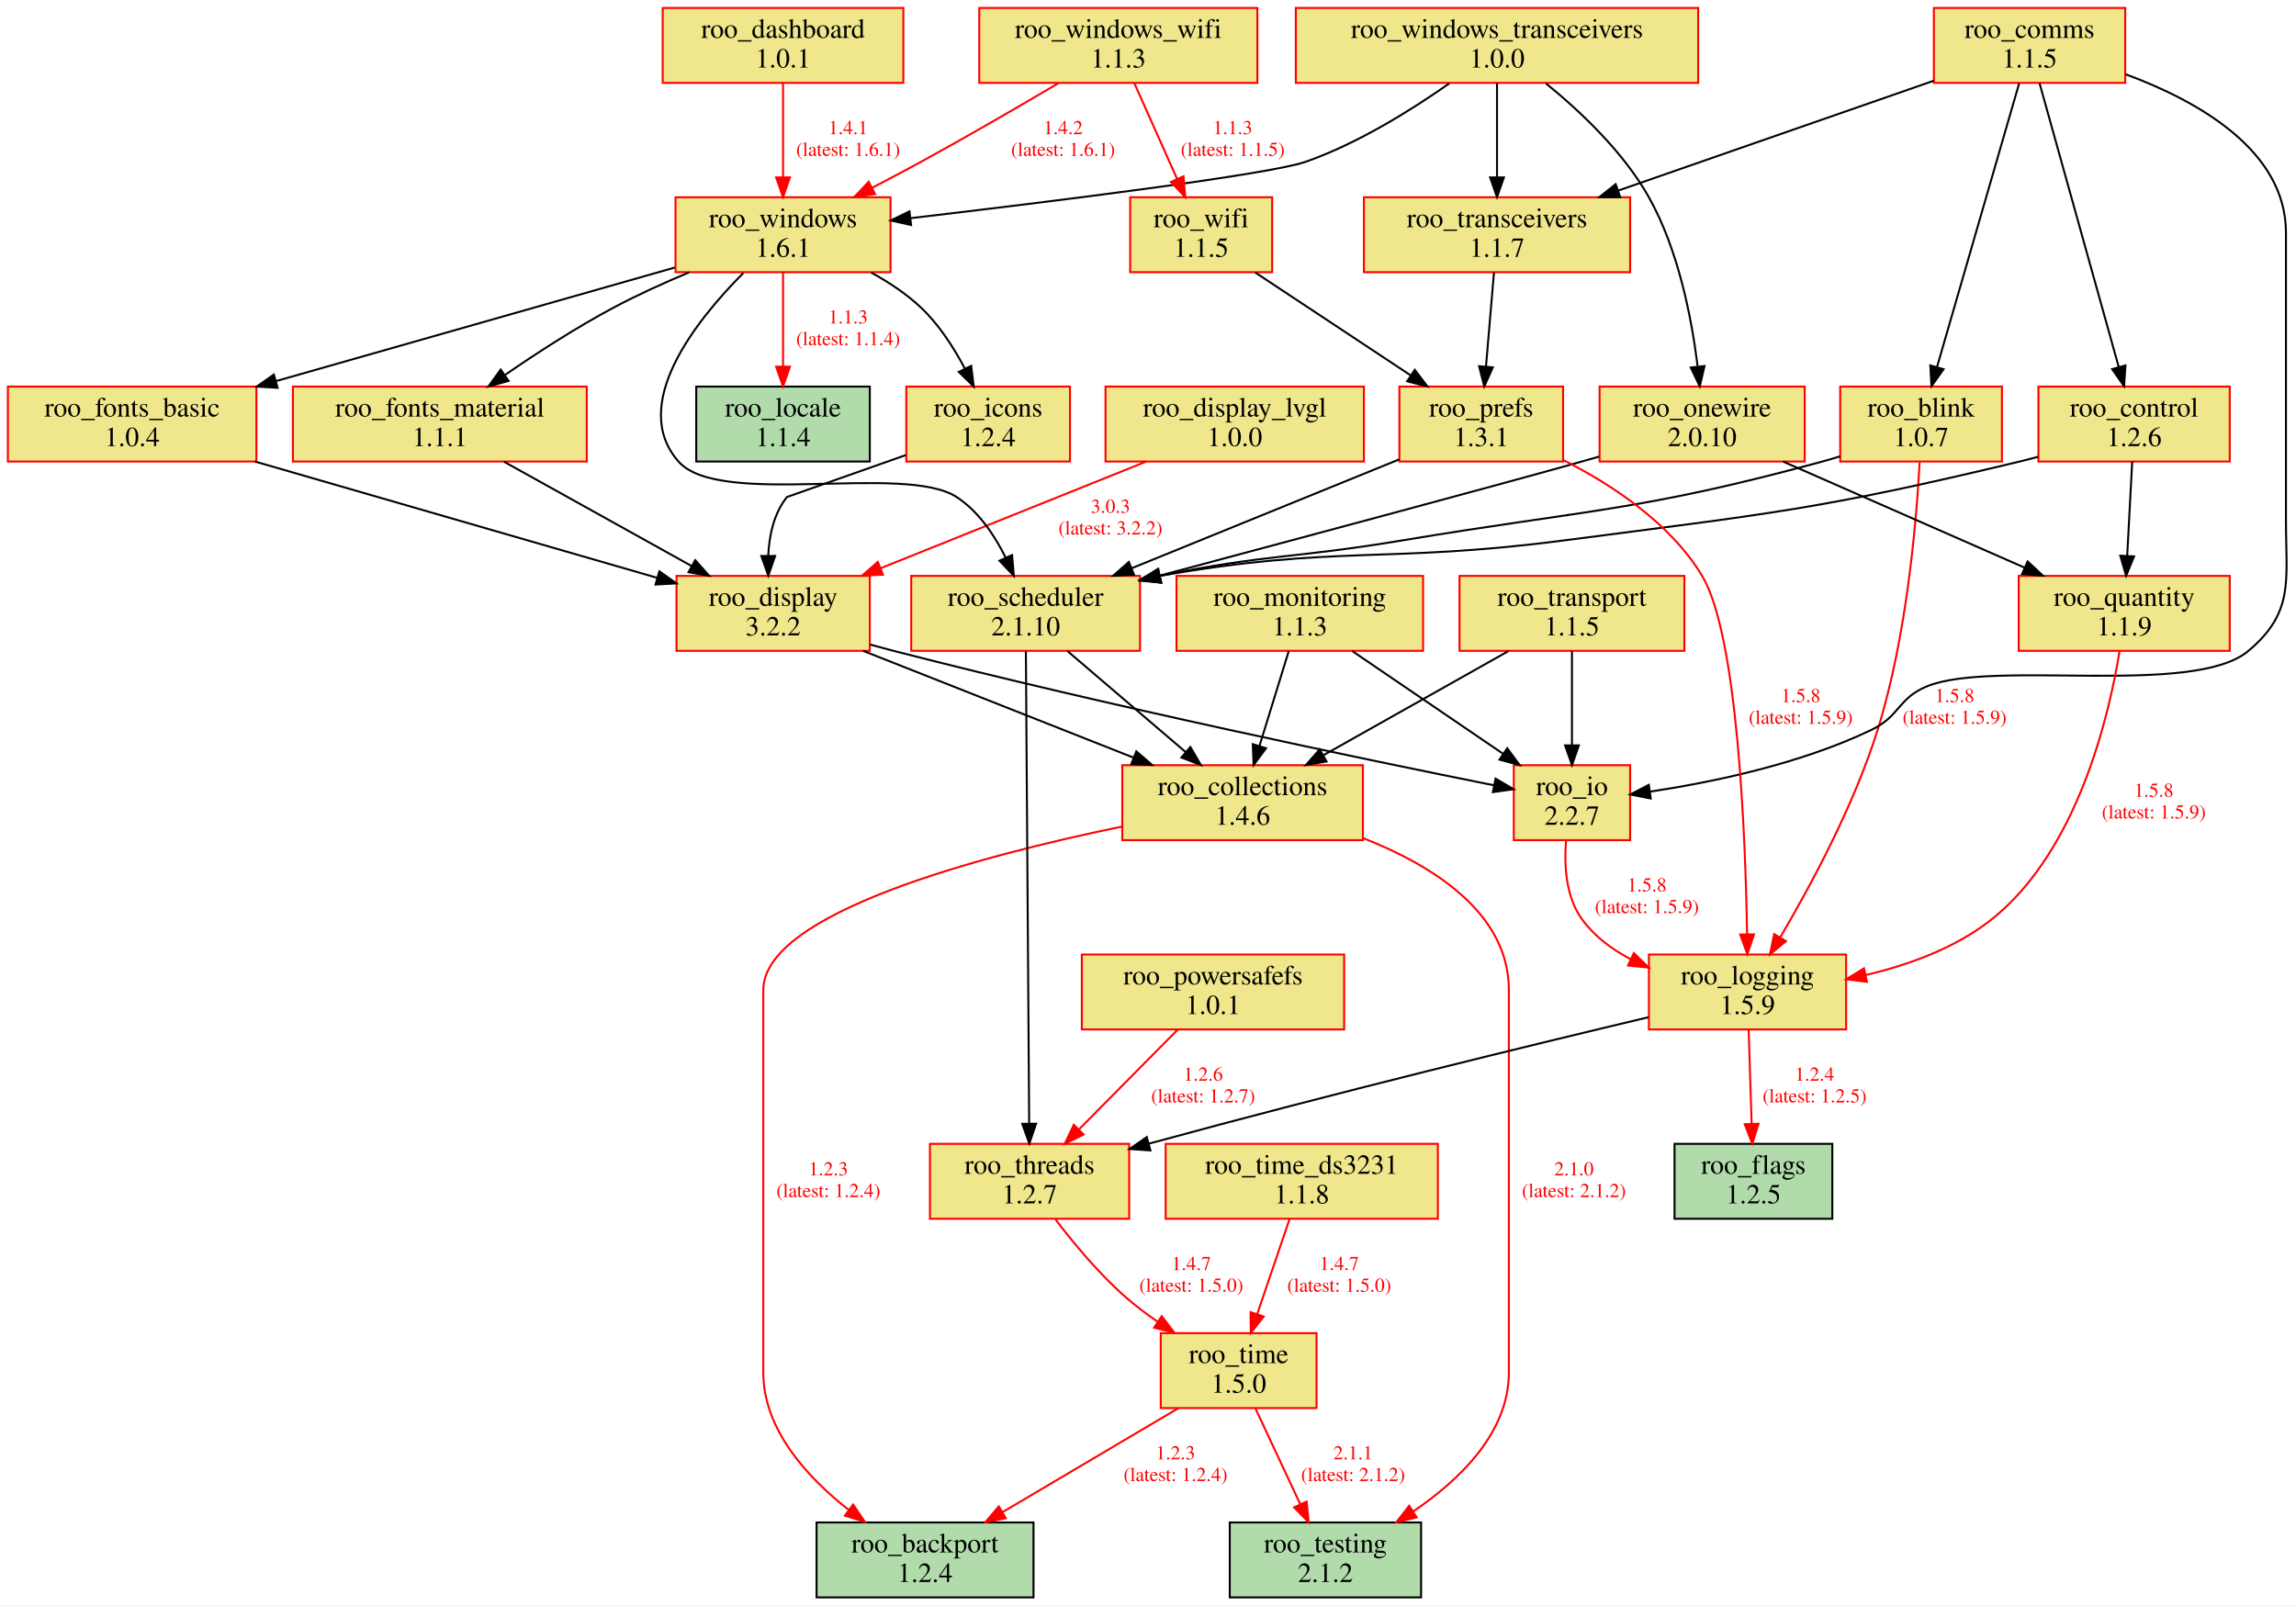
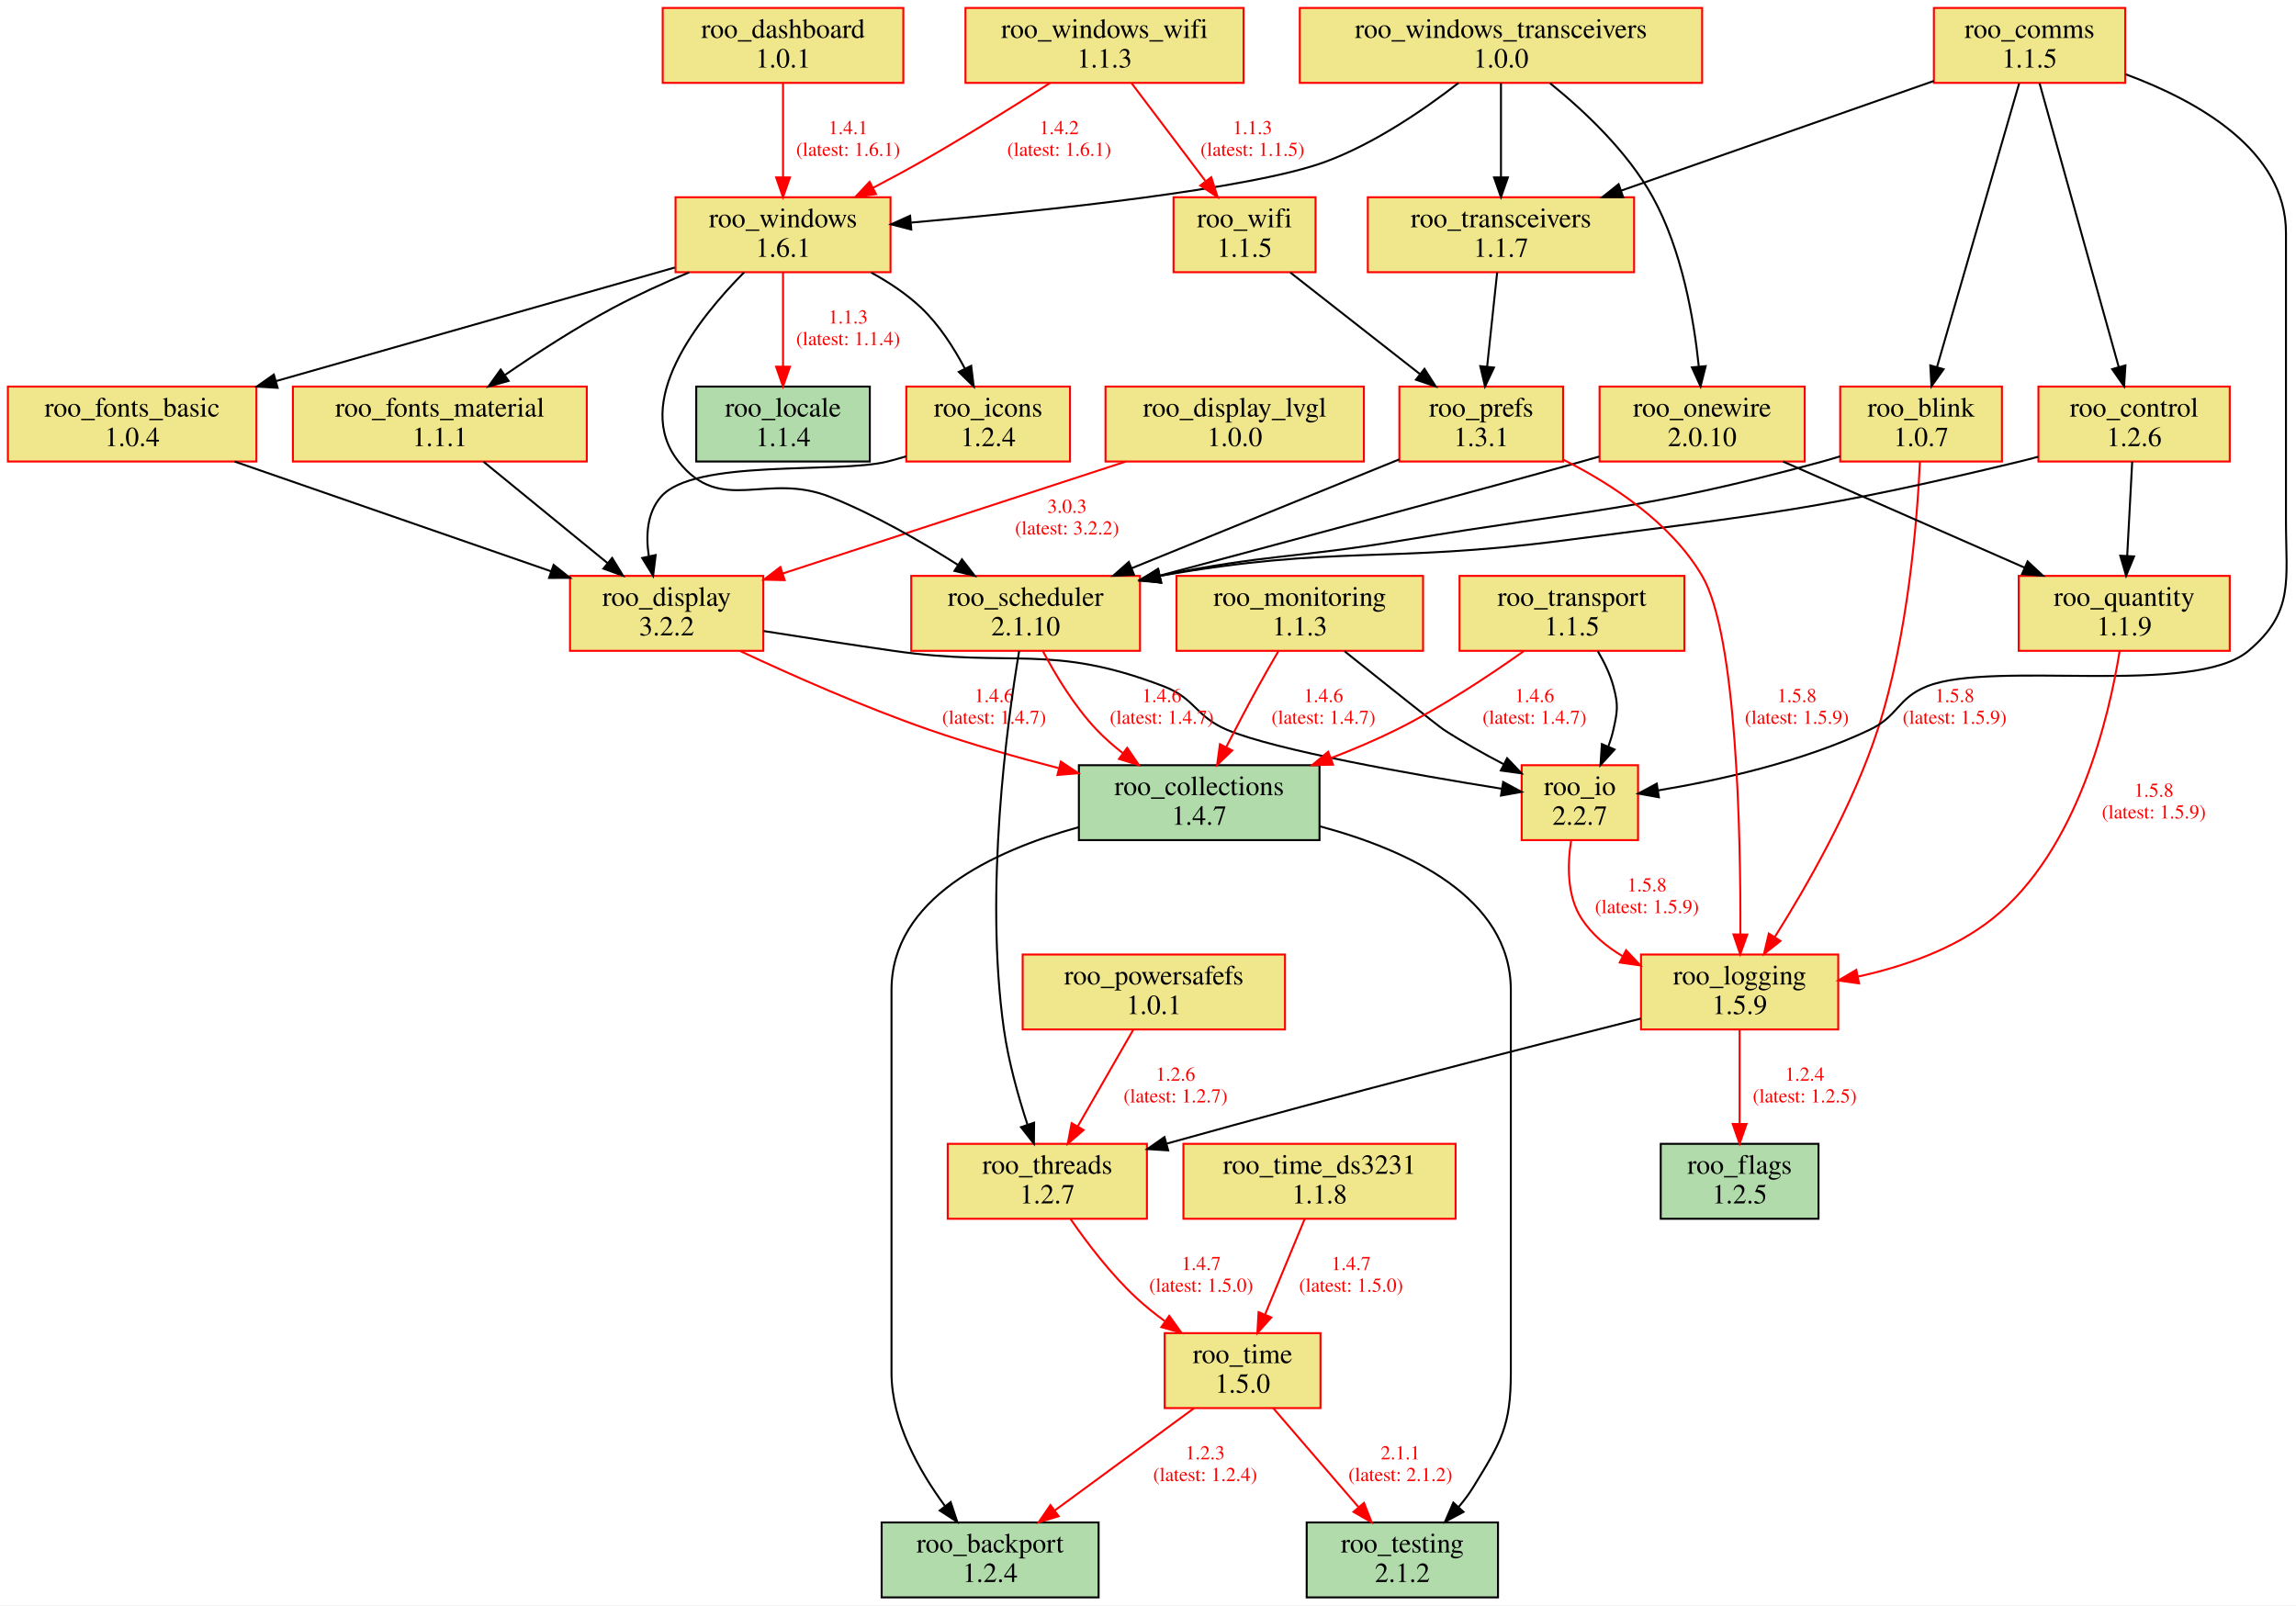
<svg xmlns="http://www.w3.org/2000/svg" width="1164pt" height="814pt" viewBox="0.00 0.00 1164.09 814.00">
  <g id="graph0" class="graph" transform="scale(1 1) rotate(0) translate(4 810)">
    <polygon fill="white" stroke="transparent" points="-4,4 -4,-810 1160.09,-810 1160.09,4 -4,4" />
    <g id="node1" class="node">
-       <polygon fill="#b1dbab" stroke="black" points="520,-38 410,-38 410,0 520,0 520,-38" />
-       <text text-anchor="middle" x="465" y="-22.8" font-family="Times,serif" font-size="14.00">roo_backport</text>
-       <text text-anchor="middle" x="465" y="-7.8" font-family="Times,serif" font-size="14.00">1.2.4</text>
+       <polygon fill="#b1dbab" stroke="black" points="553,-38 443,-38 443,0 553,0 553,-38" />
+       <text text-anchor="middle" x="498" y="-22.8" font-family="Times,serif" font-size="14.00">roo_backport</text>
+       <text text-anchor="middle" x="498" y="-7.8" font-family="Times,serif" font-size="14.00">1.2.4</text>
    </g>
    <g id="node2" class="node">
      <polygon fill="khaki" stroke="red" points="1011,-614 929,-614 929,-576 1011,-576 1011,-614" />
      <text text-anchor="middle" x="970" y="-598.8" font-family="Times,serif" font-size="14.00">roo_blink</text>
      <text text-anchor="middle" x="970" y="-583.8" font-family="Times,serif" font-size="14.00">1.0.7</text>
    </g>
    <g id="node15" class="node">
-       <polygon fill="khaki" stroke="red" points="932,-326 832,-326 832,-288 932,-288 932,-326" />
-       <text text-anchor="middle" x="882" y="-310.8" font-family="Times,serif" font-size="14.00">roo_logging</text>
-       <text text-anchor="middle" x="882" y="-295.8" font-family="Times,serif" font-size="14.00">1.5.9</text>
+       <polygon fill="khaki" stroke="red" points="928,-326 828,-326 828,-288 928,-288 928,-326" />
+       <text text-anchor="middle" x="878" y="-310.8" font-family="Times,serif" font-size="14.00">roo_logging</text>
+       <text text-anchor="middle" x="878" y="-295.8" font-family="Times,serif" font-size="14.00">1.5.9</text>
    </g>
    <g id="edge1" class="edge">
-       <path fill="none" stroke="red" d="M969.27,-575.56C967.7,-546.24 962.82,-487.43 948,-440 936.03,-401.66 913.97,-360.79 898.67,-334.85" />
-       <polygon fill="red" stroke="red" points="901.51,-332.78 893.37,-326.01 895.51,-336.38 901.51,-332.78" />
+       <path fill="none" stroke="red" d="M969.43,-576C968.07,-546.78 963.47,-487.51 948,-440 935.43,-401.39 912.06,-360.64 895.79,-334.81" />
+       <polygon fill="red" stroke="red" points="898.7,-332.86 890.37,-326.32 892.81,-336.63 898.7,-332.86" />
      <text text-anchor="middle" x="987" y="-454" font-family="Times,serif" font-size="10.00" fill="red">1.5.8</text>
      <text text-anchor="middle" x="987" y="-443" font-family="Times,serif" font-size="10.00" fill="red">(latest: 1.5.9)</text>
    </g>
    <g id="node21" class="node">
      <polygon fill="khaki" stroke="red" points="574,-518 458,-518 458,-480 574,-480 574,-518" />
      <text text-anchor="middle" x="516" y="-502.8" font-family="Times,serif" font-size="14.00">roo_scheduler</text>
      <text text-anchor="middle" x="516" y="-487.8" font-family="Times,serif" font-size="14.00">2.1.10</text>
    </g>
    <g id="edge2" class="edge">
      <path fill="none" stroke="black" d="M928.97,-578.64C925.95,-577.69 922.94,-576.8 920,-576 827.06,-550.72 802.01,-551.87 707,-536 652.51,-526.9 638.13,-529.09 584,-518 583.9,-517.98 583.8,-517.96 583.7,-517.94" />
      <polygon fill="black" stroke="black" points="584.65,-514.56 574.14,-515.85 583.16,-521.4 584.65,-514.56" />
    </g>
    <g id="node3" class="node">
-       <polygon fill="khaki" stroke="red" points="687,-422 565,-422 565,-384 687,-384 687,-422" />
-       <text text-anchor="middle" x="626" y="-406.8" font-family="Times,serif" font-size="14.00">roo_collections</text>
-       <text text-anchor="middle" x="626" y="-391.8" font-family="Times,serif" font-size="14.00">1.4.6</text>
+       <polygon fill="#b1dbab" stroke="black" points="665,-422 543,-422 543,-384 665,-384 665,-422" />
+       <text text-anchor="middle" x="604" y="-406.8" font-family="Times,serif" font-size="14.00">roo_collections</text>
+       <text text-anchor="middle" x="604" y="-391.8" font-family="Times,serif" font-size="14.00">1.4.7</text>
    </g>
    <g id="edge4" class="edge">
-       <path fill="none" stroke="red" d="M564.99,-390.91C493.01,-376.05 383,-346.96 383,-308 383,-308 383,-308 383,-114 383,-85.2 405.14,-60.95 426.4,-44.3" />
-       <polygon fill="red" stroke="red" points="428.54,-47.07 434.47,-38.29 424.36,-41.46 428.54,-47.07" />
-       <text text-anchor="middle" x="416" y="-214" font-family="Times,serif" font-size="10.00" fill="red">1.2.3</text>
-       <text text-anchor="middle" x="416" y="-203" font-family="Times,serif" font-size="10.00" fill="red">(latest: 1.2.4)</text>
+       <path fill="none" stroke="black" d="M542.79,-390.54C499.09,-378.41 448,-354.32 448,-308 448,-308 448,-308 448,-114 448,-89.06 461.89,-64.3 475.03,-46.45" />
+       <polygon fill="black" stroke="black" points="478,-48.33 481.35,-38.28 472.46,-44.05 478,-48.33" />
    </g>
    <g id="node22" class="node">
-       <polygon fill="#b1dbab" stroke="black" points="716.5,-38 619.5,-38 619.5,0 716.5,0 716.5,-38" />
-       <text text-anchor="middle" x="668" y="-22.8" font-family="Times,serif" font-size="14.00">roo_testing</text>
-       <text text-anchor="middle" x="668" y="-7.8" font-family="Times,serif" font-size="14.00">2.1.2</text>
+       <polygon fill="#b1dbab" stroke="black" points="755.5,-38 658.5,-38 658.5,0 755.5,0 755.5,-38" />
+       <text text-anchor="middle" x="707" y="-22.8" font-family="Times,serif" font-size="14.00">roo_testing</text>
+       <text text-anchor="middle" x="707" y="-7.8" font-family="Times,serif" font-size="14.00">2.1.2</text>
    </g>
    <g id="edge3" class="edge">
-       <path fill="none" stroke="red" d="M687.18,-385C722.9,-370.94 761,-346.84 761,-308 761,-308 761,-308 761,-114 761,-83.84 736.51,-59.88 712.67,-43.7" />
-       <polygon fill="red" stroke="red" points="714.26,-40.57 703.96,-38.1 710.47,-46.45 714.26,-40.57" />
-       <text text-anchor="middle" x="794" y="-214" font-family="Times,serif" font-size="10.00" fill="red">2.1.0</text>
-       <text text-anchor="middle" x="794" y="-203" font-family="Times,serif" font-size="10.00" fill="red">(latest: 2.1.2)</text>
+       <path fill="none" stroke="black" d="M665.09,-391.03C709.55,-379.11 762,-355.08 762,-308 762,-308 762,-308 762,-114 762,-86.87 757.2,-79.11 743,-56 740.87,-52.54 738.35,-49.16 735.64,-45.95" />
+       <polygon fill="black" stroke="black" points="738,-43.34 728.65,-38.35 732.85,-48.08 738,-43.34" />
    </g>
    <g id="node4" class="node">
      <polygon fill="khaki" stroke="red" points="1073.5,-806 976.5,-806 976.5,-768 1073.5,-768 1073.5,-806" />
      <text text-anchor="middle" x="1025" y="-790.8" font-family="Times,serif" font-size="14.00">roo_comms</text>
      <text text-anchor="middle" x="1025" y="-775.8" font-family="Times,serif" font-size="14.00">1.1.5</text>
    </g>
    <g id="edge5" class="edge">
      <path fill="none" stroke="black" d="M1019.73,-767.78C1010.08,-734.44 989.52,-663.43 978.09,-623.94" />
      <polygon fill="black" stroke="black" points="981.4,-622.8 975.26,-614.16 974.68,-624.74 981.4,-622.8" />
    </g>
    <g id="node5" class="node">
      <polygon fill="khaki" stroke="red" points="1126.5,-614 1029.5,-614 1029.5,-576 1126.5,-576 1126.5,-614" />
      <text text-anchor="middle" x="1078" y="-598.8" font-family="Times,serif" font-size="14.00">roo_control</text>
      <text text-anchor="middle" x="1078" y="-583.8" font-family="Times,serif" font-size="14.00">1.2.6</text>
    </g>
    <g id="edge6" class="edge">
      <path fill="none" stroke="black" d="M1030.08,-767.78C1039.38,-734.44 1059.19,-663.43 1070.21,-623.94" />
      <polygon fill="black" stroke="black" points="1073.62,-624.74 1072.93,-614.16 1066.88,-622.85 1073.62,-624.74" />
    </g>
    <g id="node13" class="node">
-       <polygon fill="khaki" stroke="red" points="822.5,-422 763.5,-422 763.5,-384 822.5,-384 822.5,-422" />
-       <text text-anchor="middle" x="793" y="-406.8" font-family="Times,serif" font-size="14.00">roo_io</text>
-       <text text-anchor="middle" x="793" y="-391.8" font-family="Times,serif" font-size="14.00">2.2.7</text>
+       <polygon fill="khaki" stroke="red" points="826.5,-422 767.5,-422 767.5,-384 826.5,-384 826.5,-422" />
+       <text text-anchor="middle" x="797" y="-406.8" font-family="Times,serif" font-size="14.00">roo_io</text>
+       <text text-anchor="middle" x="797" y="-391.8" font-family="Times,serif" font-size="14.00">2.2.7</text>
    </g>
    <g id="edge7" class="edge">
-       <path fill="none" stroke="black" d="M1073.78,-772.35C1110.67,-758.7 1155,-733.64 1155,-692 1155,-692 1155,-692 1155,-546 1155,-515.48 1159.34,-499.67 1136,-480 1108.13,-456.52 1006.73,-475.79 973,-462 958.35,-456.01 959.26,-446.87 945,-440 909.12,-422.7 864.37,-413.4 832.74,-408.62" />
-       <polygon fill="black" stroke="black" points="832.94,-405.11 822.55,-407.16 831.96,-412.04 832.94,-405.11" />
+       <path fill="none" stroke="black" d="M1073.78,-772.35C1110.67,-758.7 1155,-733.64 1155,-692 1155,-692 1155,-692 1155,-546 1155,-515.48 1159.34,-499.67 1136,-480 1108.13,-456.52 1006.85,-475.5 973,-462 957.97,-456.01 958.61,-446.96 944,-440 909.73,-423.67 867.33,-414.31 836.88,-409.25" />
+       <polygon fill="black" stroke="black" points="837.07,-405.74 826.64,-407.63 835.98,-412.65 837.07,-405.74" />
    </g>
    <g id="node26" class="node">
-       <polygon fill="khaki" stroke="red" points="822.5,-710 687.5,-710 687.5,-672 822.5,-672 822.5,-710" />
-       <text text-anchor="middle" x="755" y="-694.8" font-family="Times,serif" font-size="14.00">roo_transceivers</text>
-       <text text-anchor="middle" x="755" y="-679.8" font-family="Times,serif" font-size="14.00">1.1.7</text>
+       <polygon fill="khaki" stroke="red" points="824.5,-710 689.5,-710 689.5,-672 824.5,-672 824.5,-710" />
+       <text text-anchor="middle" x="757" y="-694.8" font-family="Times,serif" font-size="14.00">roo_transceivers</text>
+       <text text-anchor="middle" x="757" y="-679.8" font-family="Times,serif" font-size="14.00">1.1.7</text>
    </g>
    <g id="edge8" class="edge">
-       <path fill="none" stroke="black" d="M976.42,-769.09C931.68,-753.51 865.08,-730.33 816.62,-713.45" />
-       <polygon fill="black" stroke="black" points="817.47,-710.04 806.87,-710.06 815.17,-716.65 817.47,-710.04" />
+       <path fill="none" stroke="black" d="M976.47,-768.98C932.01,-753.39 866.03,-730.24 818.02,-713.4" />
+       <polygon fill="black" stroke="black" points="818.96,-710.02 808.37,-710.02 816.65,-716.63 818.96,-710.02" />
    </g>
    <g id="node20" class="node">
      <polygon fill="khaki" stroke="red" points="1126.5,-518 1019.5,-518 1019.5,-480 1126.5,-480 1126.5,-518" />
      <text text-anchor="middle" x="1073" y="-502.8" font-family="Times,serif" font-size="14.00">roo_quantity</text>
      <text text-anchor="middle" x="1073" y="-487.8" font-family="Times,serif" font-size="14.00">1.1.9</text>
    </g>
    <g id="edge9" class="edge">
      <path fill="none" stroke="black" d="M1077.04,-575.88C1076.32,-562.35 1075.32,-543.62 1074.5,-528.15" />
      <polygon fill="black" stroke="black" points="1077.99,-527.87 1073.96,-518.07 1071,-528.24 1077.99,-527.87" />
    </g>
    <g id="edge10" class="edge">
      <path fill="none" stroke="black" d="M1029.39,-578.41C1026.23,-577.55 1023.08,-576.74 1020,-576 918.7,-551.62 892.32,-549.46 789,-536 698.3,-524.19 674.09,-533.76 584,-518 583.9,-517.98 583.8,-517.96 583.7,-517.95" />
      <polygon fill="black" stroke="black" points="584.58,-514.55 574.09,-516.08 583.24,-521.42 584.58,-514.55" />
    </g>
    <g id="node6" class="node">
      <polygon fill="khaki" stroke="red" points="454,-806 332,-806 332,-768 454,-768 454,-806" />
      <text text-anchor="middle" x="393" y="-790.8" font-family="Times,serif" font-size="14.00">roo_dashboard</text>
      <text text-anchor="middle" x="393" y="-775.8" font-family="Times,serif" font-size="14.00">1.0.1</text>
    </g>
    <g id="node29" class="node">
      <polygon fill="khaki" stroke="red" points="447.5,-710 338.5,-710 338.5,-672 447.5,-672 447.5,-710" />
      <text text-anchor="middle" x="393" y="-694.8" font-family="Times,serif" font-size="14.00">roo_windows</text>
      <text text-anchor="middle" x="393" y="-679.8" font-family="Times,serif" font-size="14.00">1.6.1</text>
    </g>
    <g id="edge11" class="edge">
      <path fill="none" stroke="red" d="M393,-767.88C393,-754.35 393,-735.62 393,-720.15" />
      <polygon fill="red" stroke="red" points="396.5,-720.07 393,-710.07 389.5,-720.07 396.5,-720.07" />
      <text text-anchor="middle" x="426" y="-742" font-family="Times,serif" font-size="10.00" fill="red">1.4.1</text>
      <text text-anchor="middle" x="426" y="-731" font-family="Times,serif" font-size="10.00" fill="red">(latest: 1.6.1)</text>
    </g>
    <g id="node7" class="node">
-       <polygon fill="khaki" stroke="red" points="437,-518 339,-518 339,-480 437,-480 437,-518" />
-       <text text-anchor="middle" x="388" y="-502.8" font-family="Times,serif" font-size="14.00">roo_display</text>
-       <text text-anchor="middle" x="388" y="-487.8" font-family="Times,serif" font-size="14.00">3.2.2</text>
+       <polygon fill="khaki" stroke="red" points="383,-518 285,-518 285,-480 383,-480 383,-518" />
+       <text text-anchor="middle" x="334" y="-502.8" font-family="Times,serif" font-size="14.00">roo_display</text>
+       <text text-anchor="middle" x="334" y="-487.8" font-family="Times,serif" font-size="14.00">3.2.2</text>
    </g>
    <g id="edge12" class="edge">
-       <path fill="none" stroke="black" d="M433.61,-479.99C472.68,-464.56 529.06,-442.29 570.7,-425.84" />
-       <polygon fill="black" stroke="black" points="572.13,-429.04 580.14,-422.11 569.56,-422.53 572.13,-429.04" />
+       <path fill="none" stroke="red" d="M371.22,-479.92C397.55,-467.59 433.92,-451.48 467,-440 488.06,-432.69 511.38,-426.04 532.72,-420.51" />
+       <polygon fill="red" stroke="red" points="533.87,-423.83 542.7,-417.96 532.14,-417.04 533.87,-423.83" />
+       <text text-anchor="middle" x="500" y="-454" font-family="Times,serif" font-size="10.00" fill="red">1.4.6</text>
+       <text text-anchor="middle" x="500" y="-443" font-family="Times,serif" font-size="10.00" fill="red">(latest: 1.4.7)</text>
    </g>
    <g id="edge13" class="edge">
-       <path fill="none" stroke="black" d="M437.19,-483.17C441.18,-482.06 445.15,-480.99 449,-480 558.4,-451.81 689.03,-424.73 753.29,-411.84" />
-       <polygon fill="black" stroke="black" points="754.27,-415.21 763.39,-409.82 752.89,-408.35 754.27,-415.21" />
+       <path fill="none" stroke="black" d="M383.21,-490.03C403.55,-486.8 427.4,-483.11 449,-480 509.79,-471.25 528.67,-484 586,-462 602.11,-455.82 602.11,-446.73 618,-440 642.64,-429.57 712.65,-417.24 757.46,-410.05" />
+       <polygon fill="black" stroke="black" points="758.11,-413.49 767.44,-408.47 757.01,-406.58 758.11,-413.49" />
    </g>
    <g id="node8" class="node">
      <polygon fill="khaki" stroke="red" points="687.5,-614 556.5,-614 556.5,-576 687.5,-576 687.5,-614" />
      <text text-anchor="middle" x="622" y="-598.8" font-family="Times,serif" font-size="14.00">roo_display_lvgl</text>
      <text text-anchor="middle" x="622" y="-583.8" font-family="Times,serif" font-size="14.00">1.0.0</text>
    </g>
    <g id="edge14" class="edge">
-       <path fill="none" stroke="red" d="M577.16,-575.99C538.75,-560.56 483.31,-538.29 442.37,-521.84" />
-       <polygon fill="red" stroke="red" points="443.67,-518.59 433.09,-518.11 441.06,-525.09 443.67,-518.59" />
-       <text text-anchor="middle" x="559" y="-550" font-family="Times,serif" font-size="10.00" fill="red">3.0.3</text>
-       <text text-anchor="middle" x="559" y="-539" font-family="Times,serif" font-size="10.00" fill="red">(latest: 3.2.2)</text>
+       <path fill="none" stroke="red" d="M566.81,-575.99C516.94,-559.71 443.76,-535.82 392.8,-519.19" />
+       <polygon fill="red" stroke="red" points="393.83,-515.85 383.24,-516.07 391.66,-522.5 393.83,-515.85" />
+       <text text-anchor="middle" x="537" y="-550" font-family="Times,serif" font-size="10.00" fill="red">3.0.3</text>
+       <text text-anchor="middle" x="537" y="-539" font-family="Times,serif" font-size="10.00" fill="red">(latest: 3.2.2)</text>
    </g>
    <g id="node9" class="node">
-       <polygon fill="#b1dbab" stroke="black" points="925,-230 845,-230 845,-192 925,-192 925,-230" />
-       <text text-anchor="middle" x="885" y="-214.8" font-family="Times,serif" font-size="14.00">roo_flags</text>
-       <text text-anchor="middle" x="885" y="-199.8" font-family="Times,serif" font-size="14.00">1.2.5</text>
+       <polygon fill="#b1dbab" stroke="black" points="918,-230 838,-230 838,-192 918,-192 918,-230" />
+       <text text-anchor="middle" x="878" y="-214.8" font-family="Times,serif" font-size="14.00">roo_flags</text>
+       <text text-anchor="middle" x="878" y="-199.8" font-family="Times,serif" font-size="14.00">1.2.5</text>
    </g>
    <g id="node10" class="node">
      <polygon fill="khaki" stroke="red" points="126,-614 0,-614 0,-576 126,-576 126,-614" />
      <text text-anchor="middle" x="63" y="-598.8" font-family="Times,serif" font-size="14.00">roo_fonts_basic</text>
      <text text-anchor="middle" x="63" y="-583.8" font-family="Times,serif" font-size="14.00">1.0.4</text>
    </g>
    <g id="edge15" class="edge">
-       <path fill="none" stroke="black" d="M125.28,-575.99C184.08,-558.98 271.61,-533.66 329.24,-517" />
-       <polygon fill="black" stroke="black" points="330.29,-520.33 338.93,-514.19 328.35,-513.61 330.29,-520.33" />
+       <path fill="none" stroke="black" d="M114.93,-575.99C160.8,-560.08 227.63,-536.9 275.39,-520.33" />
+       <polygon fill="black" stroke="black" points="276.68,-523.59 284.98,-517 274.39,-516.97 276.68,-523.59" />
    </g>
    <g id="node11" class="node">
      <polygon fill="khaki" stroke="red" points="293.5,-614 144.5,-614 144.5,-576 293.5,-576 293.5,-614" />
      <text text-anchor="middle" x="219" y="-598.8" font-family="Times,serif" font-size="14.00">roo_fonts_material</text>
      <text text-anchor="middle" x="219" y="-583.8" font-family="Times,serif" font-size="14.00">1.1.1</text>
    </g>
    <g id="edge16" class="edge">
-       <path fill="none" stroke="black" d="M251.58,-575.88C278.71,-560.79 317.47,-539.23 346.76,-522.94" />
-       <polygon fill="black" stroke="black" points="348.48,-525.99 355.52,-518.07 345.07,-519.87 348.48,-525.99" />
+       <path fill="none" stroke="black" d="M241.17,-575.88C259.07,-561.25 284.42,-540.52 304.11,-524.43" />
+       <polygon fill="black" stroke="black" points="306.37,-527.11 311.89,-518.07 301.94,-521.69 306.37,-527.11" />
    </g>
    <g id="node12" class="node">
      <polygon fill="khaki" stroke="red" points="538.5,-614 455.5,-614 455.5,-576 538.5,-576 538.5,-614" />
      <text text-anchor="middle" x="497" y="-598.8" font-family="Times,serif" font-size="14.00">roo_icons</text>
      <text text-anchor="middle" x="497" y="-583.8" font-family="Times,serif" font-size="14.00">1.2.4</text>
    </g>
    <g id="edge17" class="edge">
-       <path fill="none" stroke="black" d="M455.22,-579.25C427.05,-569.31 395,-558 395,-558 388.41,-549.78 386.01,-538.67 385.5,-528.38" />
-       <polygon fill="black" stroke="black" points="389,-528.12 385.54,-518.11 382,-528.1 389,-528.12" />
+       <path fill="none" stroke="black" d="M455.44,-578.63C452.27,-577.67 449.1,-576.78 446,-576 420.92,-569.67 347.82,-577.65 331,-558 324.07,-549.9 323.37,-538.59 324.95,-528.11" />
+       <polygon fill="black" stroke="black" points="328.43,-528.57 327.13,-518.06 321.59,-527.09 328.43,-528.57" />
    </g>
    <g id="edge18" class="edge">
-       <path fill="none" stroke="red" d="M790.02,-383.86C789,-371.51 789.77,-355.38 798,-344 804.27,-335.33 813.07,-328.73 822.62,-323.71" />
-       <polygon fill="red" stroke="red" points="824.37,-326.75 831.96,-319.36 821.42,-320.41 824.37,-326.75" />
+       <path fill="none" stroke="red" d="M792.57,-383.79C790.66,-371.55 790.35,-355.61 798,-344 803.17,-336.15 810.49,-330 818.63,-325.18" />
+       <polygon fill="red" stroke="red" points="820.46,-328.17 827.72,-320.45 817.23,-321.96 820.46,-328.17" />
      <text text-anchor="middle" x="831" y="-358" font-family="Times,serif" font-size="10.00" fill="red">1.5.8</text>
      <text text-anchor="middle" x="831" y="-347" font-family="Times,serif" font-size="10.00" fill="red">(latest: 1.5.9)</text>
    </g>
    <g id="node14" class="node">
      <polygon fill="#b1dbab" stroke="black" points="437,-614 349,-614 349,-576 437,-576 437,-614" />
      <text text-anchor="middle" x="393" y="-598.8" font-family="Times,serif" font-size="14.00">roo_locale</text>
      <text text-anchor="middle" x="393" y="-583.8" font-family="Times,serif" font-size="14.00">1.1.4</text>
    </g>
    <g id="edge19" class="edge">
-       <path fill="none" stroke="red" d="M882.58,-287.88C883.01,-274.35 883.61,-255.62 884.1,-240.15" />
-       <polygon fill="red" stroke="red" points="887.6,-240.18 884.42,-230.07 880.61,-239.95 887.6,-240.18" />
-       <text text-anchor="middle" x="916" y="-262" font-family="Times,serif" font-size="10.00" fill="red">1.2.4</text>
-       <text text-anchor="middle" x="916" y="-251" font-family="Times,serif" font-size="10.00" fill="red">(latest: 1.2.5)</text>
+       <path fill="none" stroke="red" d="M878,-287.88C878,-274.35 878,-255.62 878,-240.15" />
+       <polygon fill="red" stroke="red" points="881.5,-240.07 878,-230.07 874.5,-240.07 881.5,-240.07" />
+       <text text-anchor="middle" x="911" y="-262" font-family="Times,serif" font-size="10.00" fill="red">1.2.4</text>
+       <text text-anchor="middle" x="911" y="-251" font-family="Times,serif" font-size="10.00" fill="red">(latest: 1.2.5)</text>
    </g>
    <g id="node23" class="node">
-       <polygon fill="khaki" stroke="red" points="568.5,-230 467.5,-230 467.5,-192 568.5,-192 568.5,-230" />
-       <text text-anchor="middle" x="518" y="-214.8" font-family="Times,serif" font-size="14.00">roo_threads</text>
-       <text text-anchor="middle" x="518" y="-199.8" font-family="Times,serif" font-size="14.00">1.2.7</text>
+       <polygon fill="khaki" stroke="red" points="577.5,-230 476.5,-230 476.5,-192 577.5,-192 577.5,-230" />
+       <text text-anchor="middle" x="527" y="-214.8" font-family="Times,serif" font-size="14.00">roo_threads</text>
+       <text text-anchor="middle" x="527" y="-199.8" font-family="Times,serif" font-size="14.00">1.2.7</text>
    </g>
    <g id="edge20" class="edge">
-       <path fill="none" stroke="black" d="M831.79,-294.2C773.36,-280.31 673.8,-256.11 578.49,-230.08" />
-       <polygon fill="black" stroke="black" points="579.26,-226.66 568.69,-227.39 577.41,-233.41 579.26,-226.66" />
+       <path fill="none" stroke="black" d="M827.9,-293.5C771.85,-279.38 678.09,-255.38 587.58,-230.12" />
+       <polygon fill="black" stroke="black" points="588.28,-226.68 577.7,-227.35 586.39,-233.42 588.28,-226.68" />
    </g>
    <g id="node16" class="node">
      <polygon fill="khaki" stroke="red" points="717.5,-518 592.5,-518 592.5,-480 717.5,-480 717.5,-518" />
      <text text-anchor="middle" x="655" y="-502.8" font-family="Times,serif" font-size="14.00">roo_monitoring</text>
      <text text-anchor="middle" x="655" y="-487.8" font-family="Times,serif" font-size="14.00">1.1.3</text>
    </g>
    <g id="edge21" class="edge">
-       <path fill="none" stroke="black" d="M649.41,-479.88C645.2,-466.22 639.35,-447.26 634.55,-431.71" />
-       <polygon fill="black" stroke="black" points="637.87,-430.59 631.57,-422.07 631.18,-432.66 637.87,-430.59" />
+       <path fill="none" stroke="red" d="M644.14,-479.79C640.82,-474.12 637.21,-467.83 634,-462 628.49,-451.99 622.67,-440.87 617.64,-431.07" />
+       <polygon fill="red" stroke="red" points="620.75,-429.47 613.09,-422.15 614.52,-432.65 620.75,-429.47" />
+       <text text-anchor="middle" x="667" y="-454" font-family="Times,serif" font-size="10.00" fill="red">1.4.6</text>
+       <text text-anchor="middle" x="667" y="-443" font-family="Times,serif" font-size="10.00" fill="red">(latest: 1.4.7)</text>
    </g>
    <g id="edge22" class="edge">
-       <path fill="none" stroke="black" d="M681.61,-479.88C703.37,-465.05 734.32,-443.97 758.08,-427.79" />
-       <polygon fill="black" stroke="black" points="760.18,-430.59 766.47,-422.07 756.24,-424.81 760.18,-430.59" />
+       <path fill="none" stroke="black" d="M677.72,-479.77C698.14,-463.43 725.32,-441.74 728,-440 737.54,-433.8 748.27,-427.78 758.38,-422.5" />
+       <polygon fill="black" stroke="black" points="760.12,-425.54 767.43,-417.87 756.94,-419.31 760.12,-425.54" />
    </g>
    <g id="node17" class="node">
      <polygon fill="khaki" stroke="red" points="911,-614 807,-614 807,-576 911,-576 911,-614" />
      <text text-anchor="middle" x="859" y="-598.8" font-family="Times,serif" font-size="14.00">roo_onewire</text>
      <text text-anchor="middle" x="859" y="-583.8" font-family="Times,serif" font-size="14.00">2.0.10</text>
    </g>
    <g id="edge24" class="edge">
      <path fill="none" stroke="black" d="M900.01,-575.99C934.92,-560.65 985.2,-538.57 1022.56,-522.15" />
      <polygon fill="black" stroke="black" points="1024.02,-525.34 1031.77,-518.11 1021.2,-518.93 1024.02,-525.34" />
    </g>
    <g id="edge23" class="edge">
      <path fill="none" stroke="black" d="M806.78,-578.5C803.81,-577.65 800.87,-576.81 798,-576 758.12,-564.74 654.19,-536.88 584.27,-518.2" />
      <polygon fill="black" stroke="black" points="584.78,-514.71 574.21,-515.51 582.97,-521.48 584.78,-514.71" />
    </g>
    <g id="node18" class="node">
-       <polygon fill="khaki" stroke="red" points="677.5,-326 544.5,-326 544.5,-288 677.5,-288 677.5,-326" />
-       <text text-anchor="middle" x="611" y="-310.8" font-family="Times,serif" font-size="14.00">roo_powersafefs</text>
-       <text text-anchor="middle" x="611" y="-295.8" font-family="Times,serif" font-size="14.00">1.0.1</text>
+       <polygon fill="khaki" stroke="red" points="647.5,-326 514.5,-326 514.5,-288 647.5,-288 647.5,-326" />
+       <text text-anchor="middle" x="581" y="-310.8" font-family="Times,serif" font-size="14.00">roo_powersafefs</text>
+       <text text-anchor="middle" x="581" y="-295.8" font-family="Times,serif" font-size="14.00">1.0.1</text>
    </g>
    <g id="edge25" class="edge">
-       <path fill="none" stroke="red" d="M593.07,-287.88C578.92,-273.57 559,-253.44 543.24,-237.51" />
-       <polygon fill="red" stroke="red" points="545.4,-234.72 535.88,-230.07 540.42,-239.64 545.4,-234.72" />
-       <text text-anchor="middle" x="606" y="-262" font-family="Times,serif" font-size="10.00" fill="red">1.2.6</text>
-       <text text-anchor="middle" x="606" y="-251" font-family="Times,serif" font-size="10.00" fill="red">(latest: 1.2.7)</text>
+       <path fill="none" stroke="red" d="M570.59,-287.88C562.59,-273.96 551.43,-254.53 542.41,-238.82" />
+       <polygon fill="red" stroke="red" points="545.4,-237 537.38,-230.07 539.33,-240.48 545.4,-237" />
+       <text text-anchor="middle" x="592" y="-262" font-family="Times,serif" font-size="10.00" fill="red">1.2.6</text>
+       <text text-anchor="middle" x="592" y="-251" font-family="Times,serif" font-size="10.00" fill="red">(latest: 1.2.7)</text>
    </g>
    <g id="node19" class="node">
      <polygon fill="khaki" stroke="red" points="788.5,-614 705.5,-614 705.5,-576 788.5,-576 788.5,-614" />
      <text text-anchor="middle" x="747" y="-598.8" font-family="Times,serif" font-size="14.00">roo_prefs</text>
      <text text-anchor="middle" x="747" y="-583.8" font-family="Times,serif" font-size="14.00">1.3.1</text>
    </g>
    <g id="edge26" class="edge">
-       <path fill="none" stroke="red" d="M788.56,-576.77C813.28,-564.24 842.88,-544.78 859,-518 877.02,-488.07 880.96,-386.38 881.79,-336.31" />
-       <polygon fill="red" stroke="red" points="885.29,-336.22 881.93,-326.18 878.29,-336.13 885.29,-336.22" />
-       <text text-anchor="middle" x="909" y="-454" font-family="Times,serif" font-size="10.00" fill="red">1.5.8</text>
-       <text text-anchor="middle" x="909" y="-443" font-family="Times,serif" font-size="10.00" fill="red">(latest: 1.5.9)</text>
+       <path fill="none" stroke="red" d="M788.73,-576.87C813.52,-564.39 843.14,-544.93 859,-518 876.7,-487.95 878.58,-386.32 878.38,-336.29" />
+       <polygon fill="red" stroke="red" points="881.88,-336.14 878.31,-326.16 874.88,-336.19 881.88,-336.14" />
+       <text text-anchor="middle" x="907" y="-454" font-family="Times,serif" font-size="10.00" fill="red">1.5.8</text>
+       <text text-anchor="middle" x="907" y="-443" font-family="Times,serif" font-size="10.00" fill="red">(latest: 1.5.9)</text>
    </g>
    <g id="edge27" class="edge">
      <path fill="none" stroke="black" d="M705.44,-577.09C667.47,-561.64 611.13,-538.71 569.76,-521.88" />
      <polygon fill="black" stroke="black" points="570.96,-518.59 560.38,-518.06 568.32,-525.07 570.96,-518.59" />
    </g>
    <g id="edge28" class="edge">
-       <path fill="none" stroke="red" d="M1070.65,-479.98C1065.38,-447.38 1049.5,-378.78 1006,-344 987.78,-329.43 963.88,-320.76 941.94,-315.6" />
-       <polygon fill="red" stroke="red" points="942.53,-312.14 932.02,-313.46 941.06,-318.99 942.53,-312.14" />
+       <path fill="none" stroke="red" d="M1070.68,-479.95C1065.46,-447.29 1049.64,-378.59 1006,-344 986.7,-328.7 961.25,-319.9 938.13,-314.84" />
+       <polygon fill="red" stroke="red" points="938.53,-311.35 928.04,-312.83 937.17,-318.22 938.53,-311.35" />
      <text text-anchor="middle" x="1088" y="-406" font-family="Times,serif" font-size="10.00" fill="red">1.5.8</text>
      <text text-anchor="middle" x="1088" y="-395" font-family="Times,serif" font-size="10.00" fill="red">(latest: 1.5.9)</text>
    </g>
    <g id="edge29" class="edge">
-       <path fill="none" stroke="black" d="M537.21,-479.88C554.25,-465.31 578.36,-444.71 597.16,-428.64" />
-       <polygon fill="black" stroke="black" points="599.53,-431.23 604.86,-422.07 594.98,-425.9 599.53,-431.23" />
+       <path fill="none" stroke="red" d="M524.71,-479.94C531.15,-467.78 540.73,-451.85 552,-440 556.02,-435.77 560.62,-431.74 565.38,-428.02" />
+       <polygon fill="red" stroke="red" points="567.49,-430.81 573.46,-422.05 563.33,-425.18 567.49,-430.81" />
+       <text text-anchor="middle" x="585" y="-454" font-family="Times,serif" font-size="10.00" fill="red">1.4.6</text>
+       <text text-anchor="middle" x="585" y="-443" font-family="Times,serif" font-size="10.00" fill="red">(latest: 1.4.7)</text>
    </g>
    <g id="edge30" class="edge">
-       <path fill="none" stroke="black" d="M516.13,-479.67C516.47,-431.14 517.39,-299.02 517.8,-240.52" />
-       <polygon fill="black" stroke="black" points="521.3,-240.2 517.87,-230.17 514.3,-240.15 521.3,-240.2" />
+       <path fill="none" stroke="black" d="M512.72,-479.92C506.62,-443.44 495,-358.49 505,-288 507.31,-271.69 512.28,-253.99 516.92,-239.78" />
+       <polygon fill="black" stroke="black" points="520.3,-240.71 520.19,-230.11 513.67,-238.46 520.3,-240.71" />
    </g>
    <g id="node24" class="node">
-       <polygon fill="khaki" stroke="red" points="663.5,-134 584.5,-134 584.5,-96 663.5,-96 663.5,-134" />
-       <text text-anchor="middle" x="624" y="-118.8" font-family="Times,serif" font-size="14.00">roo_time</text>
-       <text text-anchor="middle" x="624" y="-103.8" font-family="Times,serif" font-size="14.00">1.5.0</text>
+       <polygon fill="khaki" stroke="red" points="665.5,-134 586.5,-134 586.5,-96 665.5,-96 665.5,-134" />
+       <text text-anchor="middle" x="626" y="-118.8" font-family="Times,serif" font-size="14.00">roo_time</text>
+       <text text-anchor="middle" x="626" y="-103.8" font-family="Times,serif" font-size="14.00">1.5.0</text>
    </g>
    <g id="edge31" class="edge">
-       <path fill="none" stroke="red" d="M531.09,-191.74C540.3,-179.63 553.38,-163.86 567,-152 571.87,-147.76 577.28,-143.68 582.78,-139.89" />
-       <polygon fill="red" stroke="red" points="585.01,-142.61 591.43,-134.17 581.15,-136.77 585.01,-142.61" />
-       <text text-anchor="middle" x="600" y="-166" font-family="Times,serif" font-size="10.00" fill="red">1.4.7</text>
-       <text text-anchor="middle" x="600" y="-155" font-family="Times,serif" font-size="10.00" fill="red">(latest: 1.5.0)</text>
+       <path fill="none" stroke="red" d="M538.85,-191.76C547.23,-179.67 559.22,-163.89 572,-152 576.44,-147.87 581.4,-143.88 586.46,-140.17" />
+       <polygon fill="red" stroke="red" points="588.82,-142.79 595.01,-134.18 584.81,-137.05 588.82,-142.79" />
+       <text text-anchor="middle" x="605" y="-166" font-family="Times,serif" font-size="10.00" fill="red">1.4.7</text>
+       <text text-anchor="middle" x="605" y="-155" font-family="Times,serif" font-size="10.00" fill="red">(latest: 1.5.0)</text>
    </g>
    <g id="edge33" class="edge">
-       <path fill="none" stroke="red" d="M593.34,-95.88C568.05,-80.92 531.98,-59.6 504.52,-43.36" />
-       <polygon fill="red" stroke="red" points="505.95,-40.14 495.56,-38.07 502.39,-46.17 505.95,-40.14" />
-       <text text-anchor="middle" x="592" y="-70" font-family="Times,serif" font-size="10.00" fill="red">1.2.3</text>
-       <text text-anchor="middle" x="592" y="-59" font-family="Times,serif" font-size="10.00" fill="red">(latest: 1.2.4)</text>
+       <path fill="none" stroke="red" d="M601.32,-95.88C581.22,-81.12 552.68,-60.15 530.68,-44" />
+       <polygon fill="red" stroke="red" points="532.74,-41.17 522.6,-38.07 528.59,-46.81 532.74,-41.17" />
+       <text text-anchor="middle" x="607" y="-70" font-family="Times,serif" font-size="10.00" fill="red">1.2.3</text>
+       <text text-anchor="middle" x="607" y="-59" font-family="Times,serif" font-size="10.00" fill="red">(latest: 1.2.4)</text>
    </g>
    <g id="edge32" class="edge">
-       <path fill="none" stroke="red" d="M632.48,-95.88C638.94,-82.09 647.92,-62.9 655.24,-47.26" />
-       <polygon fill="red" stroke="red" points="658.47,-48.61 659.54,-38.07 652.13,-45.64 658.47,-48.61" />
-       <text text-anchor="middle" x="682" y="-70" font-family="Times,serif" font-size="10.00" fill="red">2.1.1</text>
-       <text text-anchor="middle" x="682" y="-59" font-family="Times,serif" font-size="10.00" fill="red">(latest: 2.1.2)</text>
+       <path fill="none" stroke="red" d="M641.62,-95.88C653.83,-81.7 670.98,-61.81 684.64,-45.94" />
+       <polygon fill="red" stroke="red" points="687.55,-47.93 691.43,-38.07 682.25,-43.36 687.55,-47.93" />
+       <text text-anchor="middle" x="706" y="-70" font-family="Times,serif" font-size="10.00" fill="red">2.1.1</text>
+       <text text-anchor="middle" x="706" y="-59" font-family="Times,serif" font-size="10.00" fill="red">(latest: 2.1.2)</text>
    </g>
    <g id="node25" class="node">
-       <polygon fill="khaki" stroke="red" points="725,-230 587,-230 587,-192 725,-192 725,-230" />
-       <text text-anchor="middle" x="656" y="-214.8" font-family="Times,serif" font-size="14.00">roo_time_ds3231</text>
-       <text text-anchor="middle" x="656" y="-199.8" font-family="Times,serif" font-size="14.00">1.1.8</text>
+       <polygon fill="khaki" stroke="red" points="734,-230 596,-230 596,-192 734,-192 734,-230" />
+       <text text-anchor="middle" x="665" y="-214.8" font-family="Times,serif" font-size="14.00">roo_time_ds3231</text>
+       <text text-anchor="middle" x="665" y="-199.8" font-family="Times,serif" font-size="14.00">1.1.8</text>
    </g>
    <g id="edge34" class="edge">
-       <path fill="none" stroke="red" d="M649.83,-191.88C645.18,-178.22 638.73,-159.26 633.43,-143.71" />
-       <polygon fill="red" stroke="red" points="636.69,-142.41 630.15,-134.07 630.06,-144.66 636.69,-142.41" />
-       <text text-anchor="middle" x="675" y="-166" font-family="Times,serif" font-size="10.00" fill="red">1.4.7</text>
-       <text text-anchor="middle" x="675" y="-155" font-family="Times,serif" font-size="10.00" fill="red">(latest: 1.5.0)</text>
+       <path fill="none" stroke="red" d="M657.48,-191.88C651.82,-178.22 643.95,-159.26 637.5,-143.71" />
+       <polygon fill="red" stroke="red" points="640.56,-141.96 633.5,-134.07 634.1,-144.65 640.56,-141.96" />
+       <text text-anchor="middle" x="681" y="-166" font-family="Times,serif" font-size="10.00" fill="red">1.4.7</text>
+       <text text-anchor="middle" x="681" y="-155" font-family="Times,serif" font-size="10.00" fill="red">(latest: 1.5.0)</text>
    </g>
    <g id="edge35" class="edge">
-       <path fill="none" stroke="black" d="M753.46,-671.88C752.31,-658.35 750.71,-639.62 749.4,-624.15" />
-       <polygon fill="black" stroke="black" points="752.87,-623.74 748.54,-614.07 745.9,-624.33 752.87,-623.74" />
+       <path fill="none" stroke="black" d="M755.07,-671.88C753.63,-658.35 751.64,-639.62 749.99,-624.15" />
+       <polygon fill="black" stroke="black" points="753.46,-623.64 748.92,-614.07 746.5,-624.38 753.46,-623.64" />
    </g>
    <g id="node27" class="node">
      <polygon fill="khaki" stroke="red" points="850,-518 736,-518 736,-480 850,-480 850,-518" />
      <text text-anchor="middle" x="793" y="-502.8" font-family="Times,serif" font-size="14.00">roo_transport</text>
      <text text-anchor="middle" x="793" y="-487.8" font-family="Times,serif" font-size="14.00">1.1.5</text>
    </g>
    <g id="edge36" class="edge">
-       <path fill="none" stroke="black" d="M760.8,-479.88C734.12,-464.86 696.02,-443.41 667.13,-427.15" />
-       <polygon fill="black" stroke="black" points="668.53,-423.92 658.1,-422.07 665.1,-430.02 668.53,-423.92" />
+       <path fill="none" stroke="red" d="M768.61,-479.88C751.22,-467.53 726.95,-451.42 704,-440 693.48,-434.77 682.01,-429.91 670.71,-425.57" />
+       <polygon fill="red" stroke="red" points="671.87,-422.27 661.28,-422.04 669.42,-428.82 671.87,-422.27" />
+       <text text-anchor="middle" x="774" y="-454" font-family="Times,serif" font-size="10.00" fill="red">1.4.6</text>
+       <text text-anchor="middle" x="774" y="-443" font-family="Times,serif" font-size="10.00" fill="red">(latest: 1.4.7)</text>
    </g>
    <g id="edge37" class="edge">
-       <path fill="none" stroke="black" d="M793,-479.88C793,-466.35 793,-447.62 793,-432.15" />
-       <polygon fill="black" stroke="black" points="796.5,-432.07 793,-422.07 789.5,-432.07 796.5,-432.07" />
+       <path fill="none" stroke="black" d="M806.11,-479.78C809.34,-474.32 812.34,-468.15 814,-462 816.55,-452.56 816.14,-449.54 814,-440 813.36,-437.15 812.47,-434.27 811.43,-431.43" />
+       <polygon fill="black" stroke="black" points="814.6,-429.95 807.46,-422.12 808.16,-432.69 814.6,-429.95" />
    </g>
    <g id="node28" class="node">
-       <polygon fill="khaki" stroke="red" points="641,-710 569,-710 569,-672 641,-672 641,-710" />
-       <text text-anchor="middle" x="605" y="-694.8" font-family="Times,serif" font-size="14.00">roo_wifi</text>
-       <text text-anchor="middle" x="605" y="-679.8" font-family="Times,serif" font-size="14.00">1.1.5</text>
+       <polygon fill="khaki" stroke="red" points="663,-710 591,-710 591,-672 663,-672 663,-710" />
+       <text text-anchor="middle" x="627" y="-694.8" font-family="Times,serif" font-size="14.00">roo_wifi</text>
+       <text text-anchor="middle" x="627" y="-679.8" font-family="Times,serif" font-size="14.00">1.1.5</text>
    </g>
    <g id="edge38" class="edge">
-       <path fill="none" stroke="black" d="M632.38,-671.88C654.77,-657.05 686.62,-635.97 711.07,-619.79" />
-       <polygon fill="black" stroke="black" points="713.3,-622.51 719.71,-614.07 709.43,-616.67 713.3,-622.51" />
+       <path fill="none" stroke="black" d="M650.14,-671.88C668.81,-657.25 695.27,-636.52 715.81,-620.43" />
+       <polygon fill="black" stroke="black" points="718.22,-622.99 723.93,-614.07 713.9,-617.48 718.22,-622.99" />
    </g>
    <g id="edge39" class="edge">
      <path fill="none" stroke="black" d="M338.14,-674.37C282.84,-658.62 197.18,-634.22 136.13,-616.83" />
      <polygon fill="black" stroke="black" points="136.75,-613.37 126.18,-614 134.84,-620.1 136.75,-613.37" />
    </g>
    <g id="edge40" class="edge">
      <path fill="none" stroke="black" d="M345.4,-671.93C332.7,-666.61 319.14,-660.47 307,-654 288.2,-643.98 268.29,-631.08 252.18,-619.99" />
      <polygon fill="black" stroke="black" points="253.86,-616.89 243.65,-614.04 249.85,-622.63 253.86,-616.89" />
    </g>
    <g id="edge42" class="edge">
      <path fill="none" stroke="black" d="M437.7,-671.82C446.71,-666.89 455.65,-660.95 463,-654 472.09,-645.4 479.53,-633.83 485.1,-623.29" />
      <polygon fill="black" stroke="black" points="488.4,-624.53 489.69,-614.02 482.12,-621.43 488.4,-624.53" />
    </g>
    <g id="edge41" class="edge">
      <path fill="none" stroke="red" d="M393,-671.88C393,-658.35 393,-639.62 393,-624.15" />
      <polygon fill="red" stroke="red" points="396.5,-624.07 393,-614.07 389.5,-624.07 396.5,-624.07" />
      <text text-anchor="middle" x="426" y="-646" font-family="Times,serif" font-size="10.00" fill="red">1.1.3</text>
      <text text-anchor="middle" x="426" y="-635" font-family="Times,serif" font-size="10.00" fill="red">(latest: 1.1.4)</text>
    </g>
    <g id="edge43" class="edge">
-       <path fill="none" stroke="black" d="M372.86,-671.59C348.79,-647.41 314.76,-604.67 340,-576 360.87,-552.29 454.53,-575.24 481,-558 492.16,-550.73 500.3,-538.53 505.9,-527.2" />
-       <polygon fill="black" stroke="black" points="509.13,-528.56 510.02,-518.01 502.74,-525.7 509.13,-528.56" />
+       <path fill="none" stroke="black" d="M373.31,-671.97C349.75,-648.21 316.26,-605.92 340,-576 361.84,-548.47 384.36,-571.03 417,-558 439.58,-548.99 463.12,-535.39 481.59,-523.62" />
+       <polygon fill="black" stroke="black" points="483.73,-526.4 490.22,-518.02 479.92,-520.53 483.73,-526.4" />
    </g>
    <g id="node30" class="node">
-       <polygon fill="khaki" stroke="red" points="857,-806 653,-806 653,-768 857,-768 857,-806" />
-       <text text-anchor="middle" x="755" y="-790.8" font-family="Times,serif" font-size="14.00">roo_windows_transceivers</text>
-       <text text-anchor="middle" x="755" y="-775.8" font-family="Times,serif" font-size="14.00">1.0.0</text>
+       <polygon fill="khaki" stroke="red" points="859,-806 655,-806 655,-768 859,-768 859,-806" />
+       <text text-anchor="middle" x="757" y="-790.8" font-family="Times,serif" font-size="14.00">roo_windows_transceivers</text>
+       <text text-anchor="middle" x="757" y="-775.8" font-family="Times,serif" font-size="14.00">1.0.0</text>
    </g>
    <g id="edge44" class="edge">
-       <path fill="none" stroke="black" d="M779.8,-767.74C796.98,-753.8 819.02,-733.08 832,-710 847.04,-683.25 853.73,-648.43 856.69,-624.34" />
-       <polygon fill="black" stroke="black" points="860.2,-624.42 857.8,-614.1 853.24,-623.66 860.2,-624.42" />
+       <path fill="none" stroke="black" d="M781.91,-767.81C799.15,-753.89 821.21,-733.19 834,-710 848.76,-683.23 854.81,-648.41 857.28,-624.33" />
+       <polygon fill="black" stroke="black" points="860.79,-624.36 858.19,-614.09 853.82,-623.75 860.79,-624.36" />
    </g>
    <g id="edge45" class="edge">
-       <path fill="none" stroke="black" d="M755,-767.88C755,-754.35 755,-735.62 755,-720.15" />
-       <polygon fill="black" stroke="black" points="758.5,-720.07 755,-710.07 751.5,-720.07 758.5,-720.07" />
+       <path fill="none" stroke="black" d="M757,-767.88C757,-754.35 757,-735.62 757,-720.15" />
+       <polygon fill="black" stroke="black" points="760.5,-720.07 757,-710.07 753.5,-720.07 760.5,-720.07" />
    </g>
    <g id="edge46" class="edge">
-       <path fill="none" stroke="black" d="M730.86,-767.77C712.02,-754.53 684.67,-737.34 658,-728 639.48,-721.51 529.86,-707.89 457.54,-699.39" />
-       <polygon fill="black" stroke="black" points="457.93,-695.92 447.59,-698.23 457.12,-702.87 457.93,-695.92" />
+       <path fill="none" stroke="black" d="M735.46,-767.97C718.31,-754.64 693.09,-737.27 668,-728 630.68,-714.21 526.93,-703.22 458.08,-697.17" />
+       <polygon fill="black" stroke="black" points="458.03,-693.65 447.77,-696.27 457.43,-700.62 458.03,-693.65" />
    </g>
    <g id="node31" class="node">
-       <polygon fill="khaki" stroke="red" points="633.5,-806 492.5,-806 492.5,-768 633.5,-768 633.5,-806" />
-       <text text-anchor="middle" x="563" y="-790.8" font-family="Times,serif" font-size="14.00">roo_windows_wifi</text>
-       <text text-anchor="middle" x="563" y="-775.8" font-family="Times,serif" font-size="14.00">1.1.3</text>
+       <polygon fill="khaki" stroke="red" points="626.5,-806 485.5,-806 485.5,-768 626.5,-768 626.5,-806" />
+       <text text-anchor="middle" x="556" y="-790.8" font-family="Times,serif" font-size="14.00">roo_windows_wifi</text>
+       <text text-anchor="middle" x="556" y="-775.8" font-family="Times,serif" font-size="14.00">1.1.3</text>
    </g>
    <g id="edge47" class="edge">
-       <path fill="none" stroke="red" d="M571.1,-767.88C577.26,-754.09 585.83,-734.9 592.82,-719.26" />
-       <polygon fill="red" stroke="red" points="596.04,-720.63 596.93,-710.07 589.65,-717.77 596.04,-720.63" />
-       <text text-anchor="middle" x="621" y="-742" font-family="Times,serif" font-size="10.00" fill="red">1.1.3</text>
-       <text text-anchor="middle" x="621" y="-731" font-family="Times,serif" font-size="10.00" fill="red">(latest: 1.1.5)</text>
+       <path fill="none" stroke="red" d="M569.69,-767.88C580.3,-753.83 595.15,-734.17 607.07,-718.38" />
+       <polygon fill="red" stroke="red" points="610.12,-720.16 613.35,-710.07 604.53,-715.94 610.12,-720.16" />
+       <text text-anchor="middle" x="631" y="-742" font-family="Times,serif" font-size="10.00" fill="red">1.1.3</text>
+       <text text-anchor="middle" x="631" y="-731" font-family="Times,serif" font-size="10.00" fill="red">(latest: 1.1.5)</text>
    </g>
    <g id="edge48" class="edge">
-       <path fill="none" stroke="red" d="M532.59,-767.83C512.89,-756.19 486.6,-740.9 463,-728 454.99,-723.62 446.39,-719.07 438.05,-714.74" />
-       <polygon fill="red" stroke="red" points="439.65,-711.63 429.15,-710.15 436.44,-717.85 439.65,-711.63" />
-       <text text-anchor="middle" x="535" y="-742" font-family="Times,serif" font-size="10.00" fill="red">1.4.2</text>
-       <text text-anchor="middle" x="535" y="-731" font-family="Times,serif" font-size="10.00" fill="red">(latest: 1.6.1)</text>
+       <path fill="none" stroke="red" d="M528.28,-767.88C509.98,-756.12 485.34,-740.68 463,-728 455.23,-723.59 446.86,-719.08 438.71,-714.82" />
+       <polygon fill="red" stroke="red" points="440.13,-711.61 429.64,-710.12 436.91,-717.83 440.13,-711.61" />
+       <text text-anchor="middle" x="533" y="-742" font-family="Times,serif" font-size="10.00" fill="red">1.4.2</text>
+       <text text-anchor="middle" x="533" y="-731" font-family="Times,serif" font-size="10.00" fill="red">(latest: 1.6.1)</text>
    </g>
  </g>
</svg>
